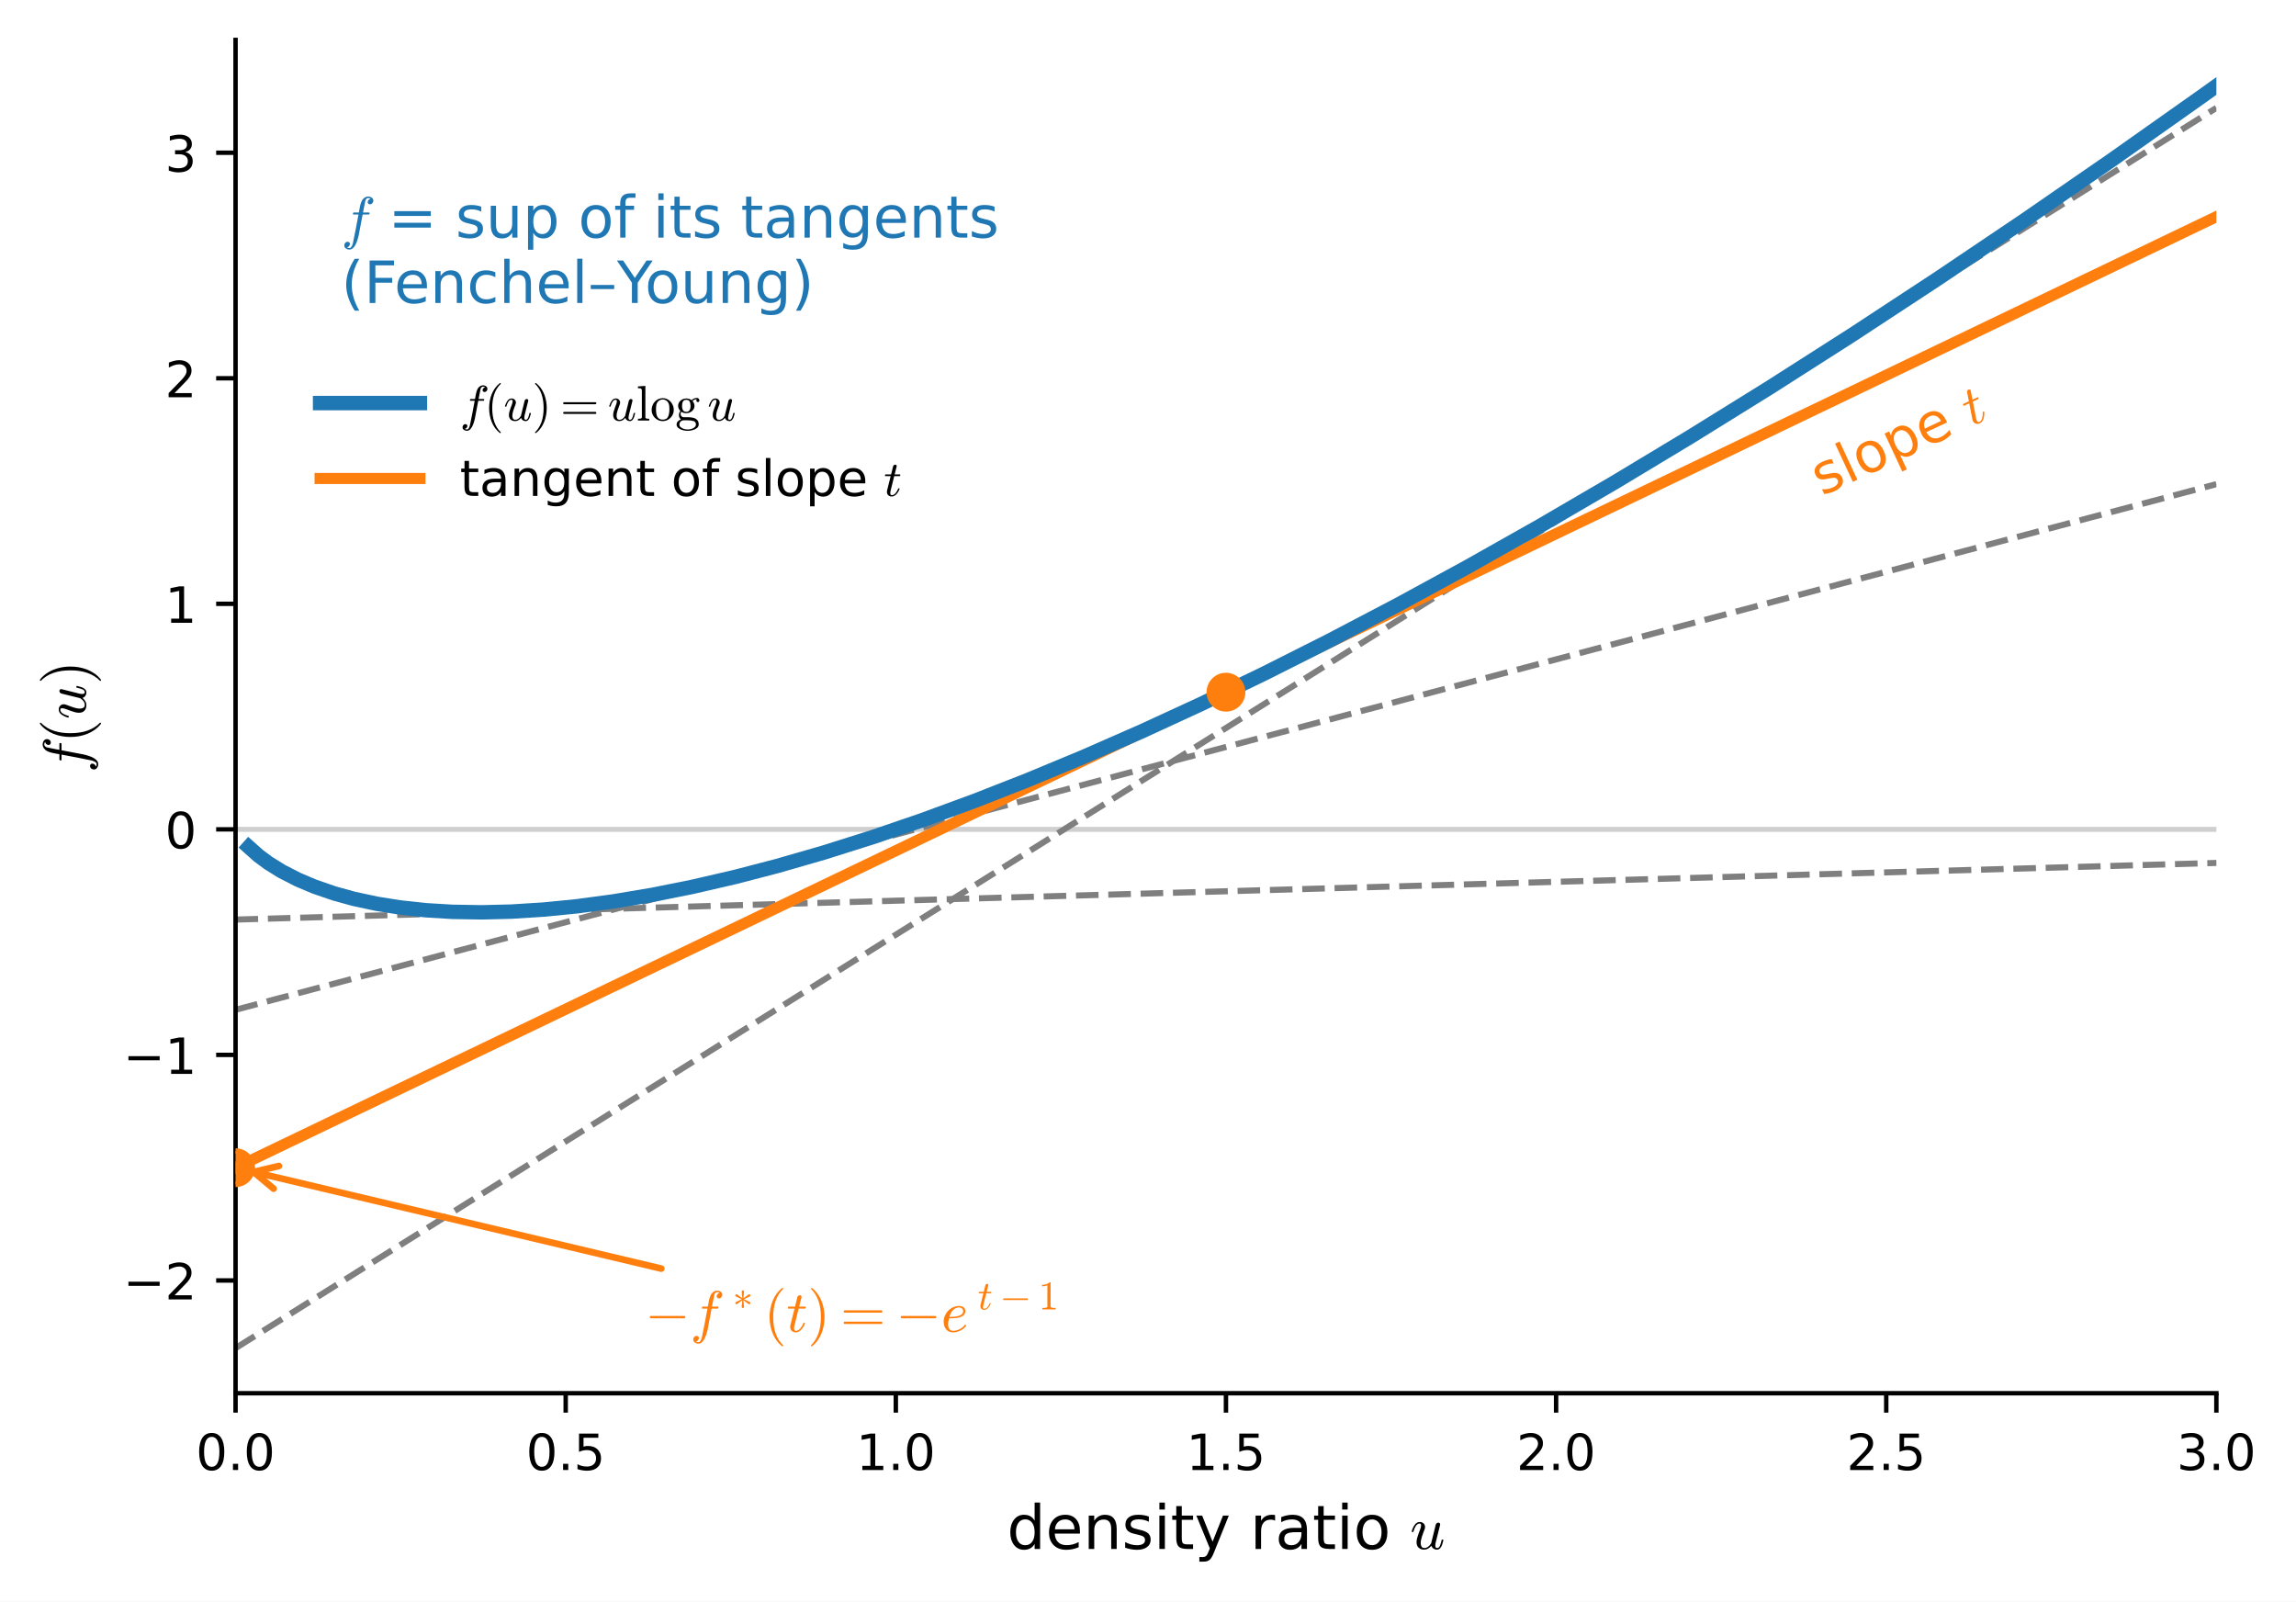
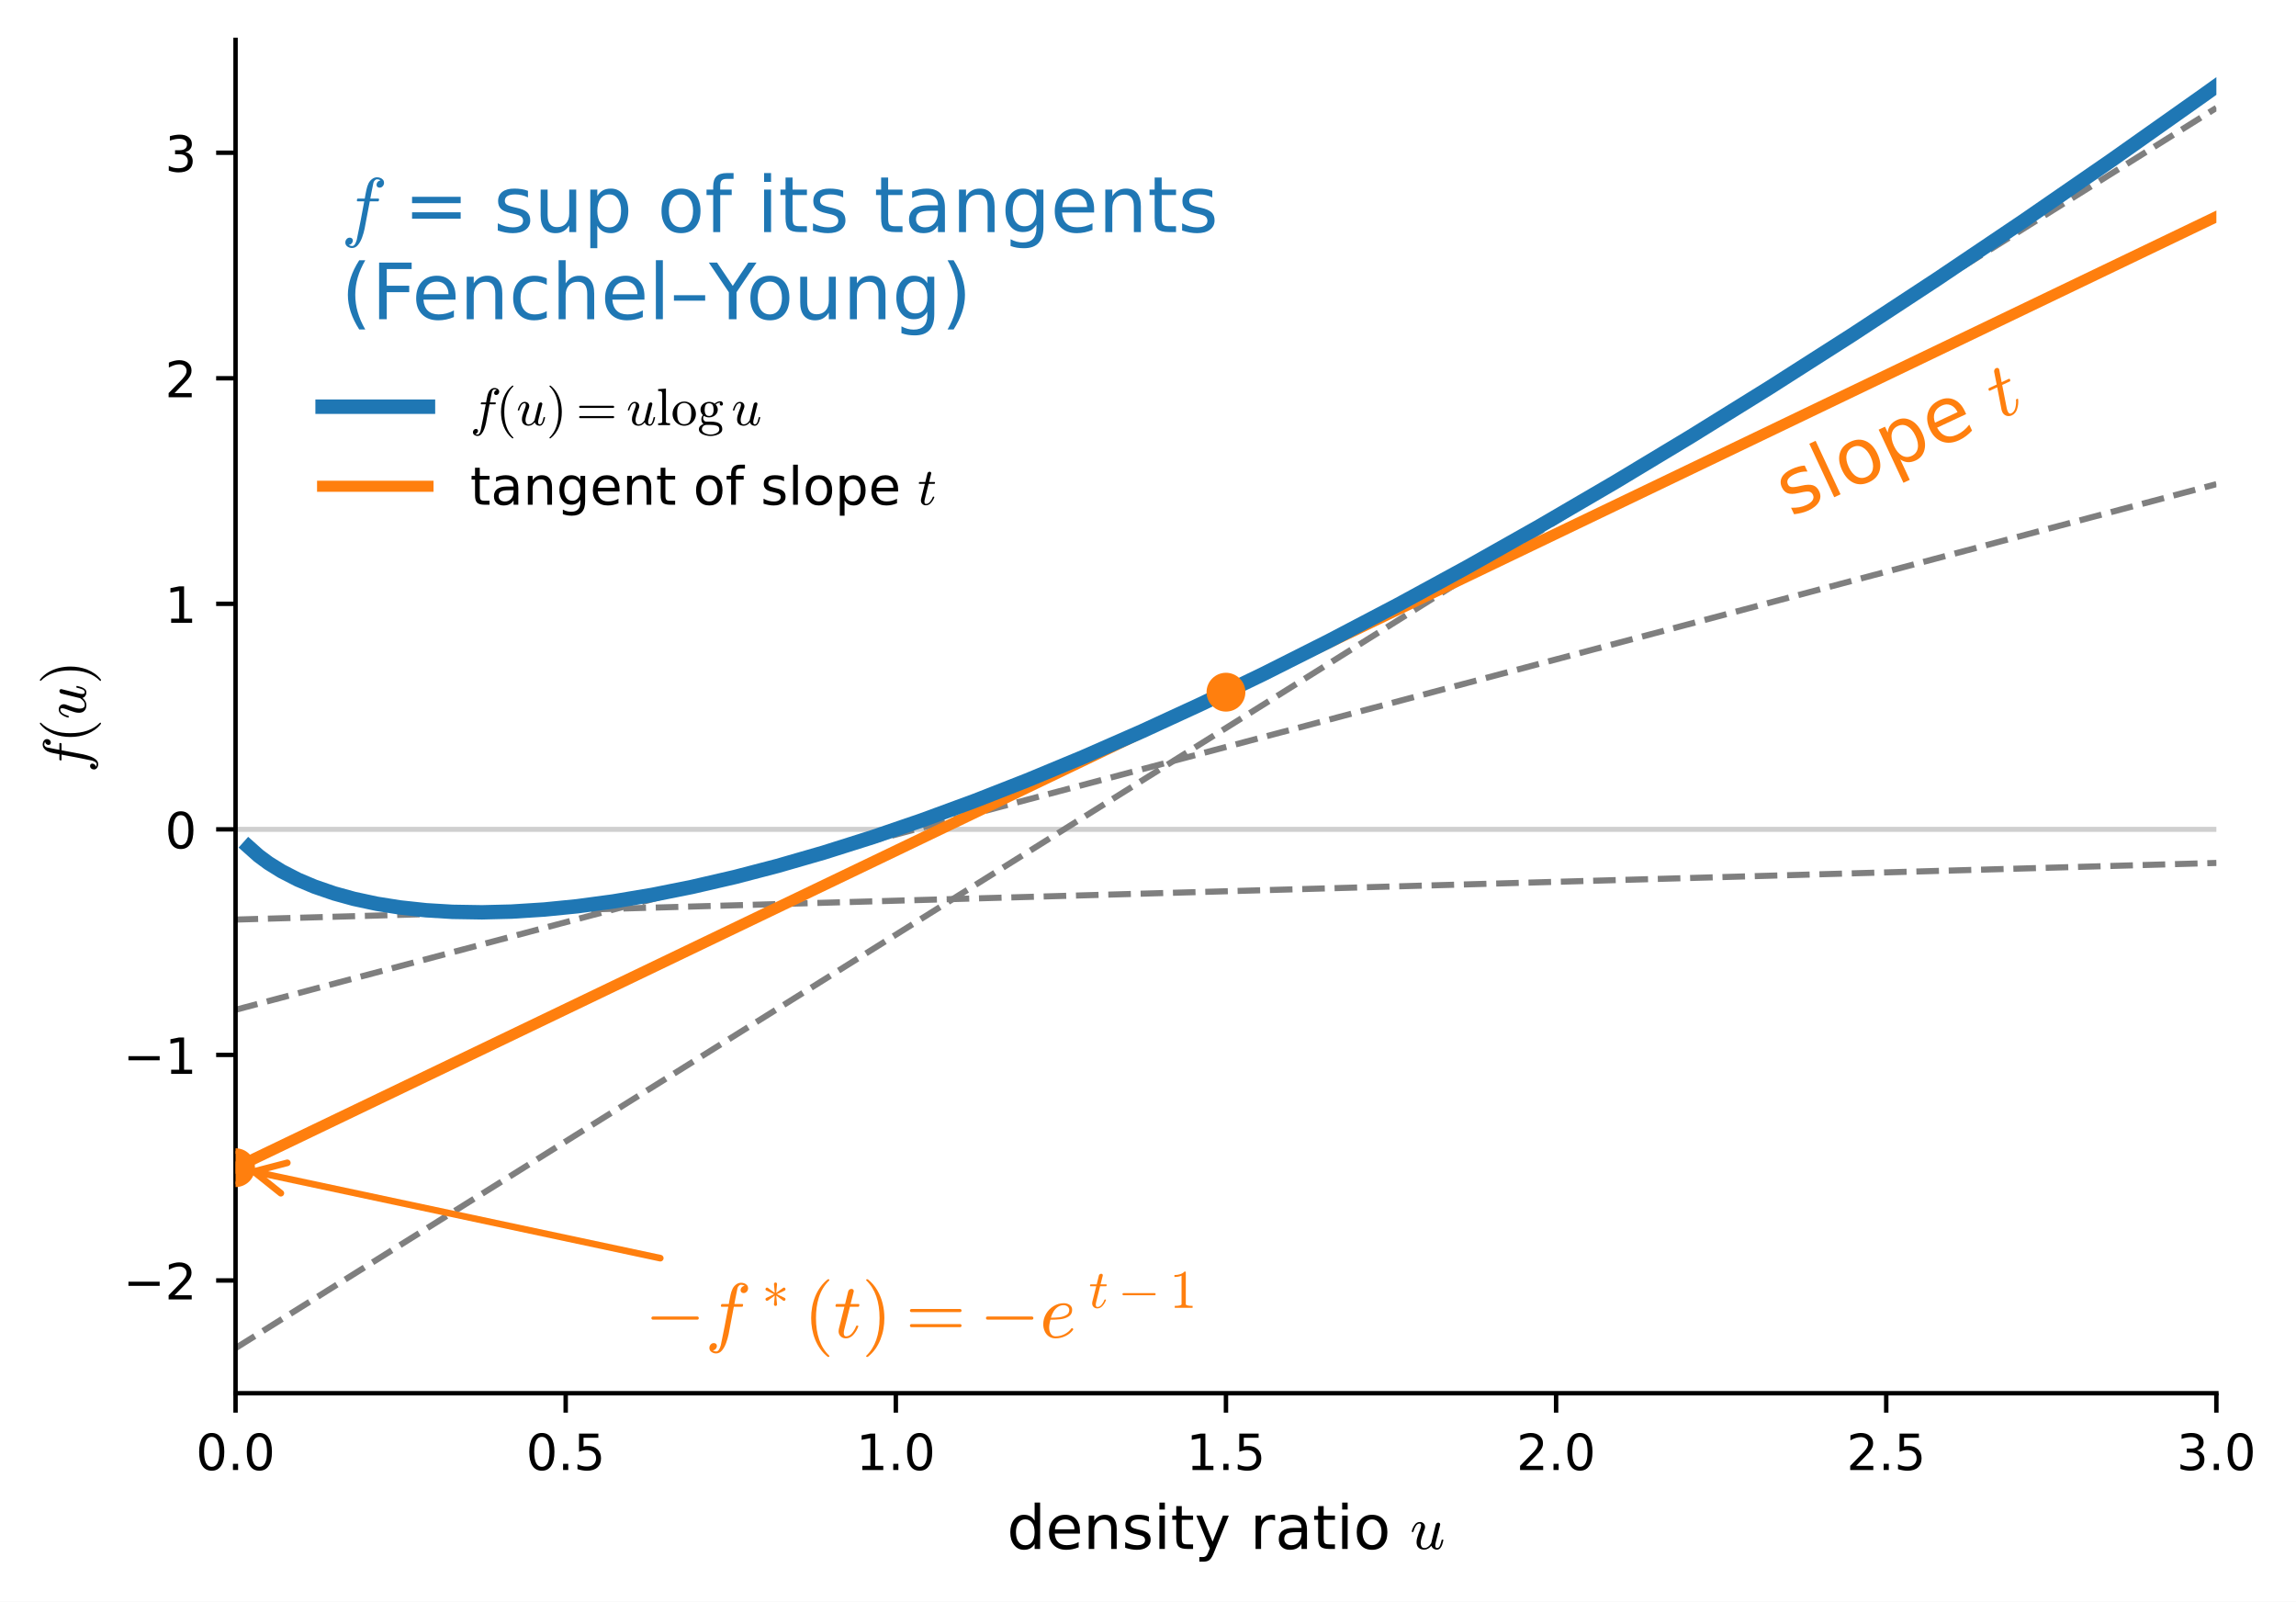
<svg xmlns="http://www.w3.org/2000/svg" xmlns:xlink="http://www.w3.org/1999/xlink" width="413.944pt" height="288.716pt" viewBox="0 0 413.944 288.716" version="1.1">
  <defs>
    <style type="text/css">*{stroke-linejoin: round; stroke-linecap: butt}</style>
  </defs>
  <g id="figure_1">
    <g id="patch_1">
      <path d="M 0 288.716  L 413.944 288.716  L 413.944 0  L 0 0  z " style="fill: #ffffff" />
    </g>
    <g id="axes_1">
      <g id="patch_2">
        <path d="M 42.468 251.136  L 399.588 251.136  L 399.588 7.2  L 42.468 7.2  z " style="fill: #ffffff" />
      </g>
      <g id="line2d_1">
        <path d="M 42.468 149.496  L 399.588 149.496  " clip-path="url(#p117ce0d669)" style="fill: none; stroke: #cfcfcf; stroke-width: 0.9; stroke-linecap: square" />
      </g>
      <g id="matplotlib.axis_1">
        <g id="xtick_1">
          <g id="line2d_2">
            <defs>
              <path id="m0e0d04b24a" d="M 0 0  L 0 3.5  " style="stroke: #000000; stroke-width: 0.8" />
            </defs>
            <g>
              <use xlink:href="#m0e0d04b24a" x="42.468" y="251.136" style="stroke: #000000; stroke-width: 0.8" />
            </g>
          </g>
          <g id="text_1">
            <g transform="translate(35.31156 264.9746) scale(0.09 -0.09)">
              <defs>
                <path id="DejaVuSans-30" d="M 2034 4250  Q 1547 4250 1301 3770  Q 1056 3291 1056 2328  Q 1056 1369 1301 889  Q 1547 409 2034 409  Q 2525 409 2770 889  Q 3016 1369 3016 2328  Q 3016 3291 2770 3770  Q 2525 4250 2034 4250  z M 2034 4750  Q 2819 4750 3233 4129  Q 3647 3509 3647 2328  Q 3647 1150 3233 529  Q 2819 -91 2034 -91  Q 1250 -91 836 529  Q 422 1150 422 2328  Q 422 3509 836 4129  Q 1250 4750 2034 4750  z " transform="scale(0.015625)" />
                <path id="DejaVuSans-2e" d="M 684 794  L 1344 794  L 1344 0  L 684 0  L 684 794  z " transform="scale(0.015625)" />
              </defs>
              <use xlink:href="#DejaVuSans-30" />
              <use xlink:href="#DejaVuSans-2e" transform="translate(63.62305 0)" />
              <use xlink:href="#DejaVuSans-30" transform="translate(95.41016 0)" />
            </g>
          </g>
        </g>
        <g id="xtick_2">
          <g id="line2d_3">
            <g>
              <use xlink:href="#m0e0d04b24a" x="101.988" y="251.136" style="stroke: #000000; stroke-width: 0.8" />
            </g>
          </g>
          <g id="text_2">
            <g transform="translate(94.83156 264.9746) scale(0.09 -0.09)">
              <defs>
                <path id="DejaVuSans-35" d="M 691 4666  L 3169 4666  L 3169 4134  L 1269 4134  L 1269 2991  Q 1406 3038 1543 3061  Q 1681 3084 1819 3084  Q 2600 3084 3056 2656  Q 3513 2228 3513 1497  Q 3513 744 3044 326  Q 2575 -91 1722 -91  Q 1428 -91 1123 -41  Q 819 9 494 109  L 494 744  Q 775 591 1075 516  Q 1375 441 1709 441  Q 2250 441 2565 725  Q 2881 1009 2881 1497  Q 2881 1984 2565 2268  Q 2250 2553 1709 2553  Q 1456 2553 1204 2497  Q 953 2441 691 2322  L 691 4666  z " transform="scale(0.015625)" />
              </defs>
              <use xlink:href="#DejaVuSans-30" />
              <use xlink:href="#DejaVuSans-2e" transform="translate(63.62305 0)" />
              <use xlink:href="#DejaVuSans-35" transform="translate(95.41016 0)" />
            </g>
          </g>
        </g>
        <g id="xtick_3">
          <g id="line2d_4">
            <g>
              <use xlink:href="#m0e0d04b24a" x="161.508" y="251.136" style="stroke: #000000; stroke-width: 0.8" />
            </g>
          </g>
          <g id="text_3">
            <g transform="translate(154.3516 264.9746) scale(0.09 -0.09)">
              <defs>
                <path id="DejaVuSans-31" d="M 794 531  L 1825 531  L 1825 4091  L 703 3866  L 703 4441  L 1819 4666  L 2450 4666  L 2450 531  L 3481 531  L 3481 0  L 794 0  L 794 531  z " transform="scale(0.015625)" />
              </defs>
              <use xlink:href="#DejaVuSans-31" />
              <use xlink:href="#DejaVuSans-2e" transform="translate(63.62305 0)" />
              <use xlink:href="#DejaVuSans-30" transform="translate(95.41016 0)" />
            </g>
          </g>
        </g>
        <g id="xtick_4">
          <g id="line2d_5">
            <g>
              <use xlink:href="#m0e0d04b24a" x="221.028" y="251.136" style="stroke: #000000; stroke-width: 0.8" />
            </g>
          </g>
          <g id="text_4">
            <g transform="translate(213.8716 264.9746) scale(0.09 -0.09)">
              <use xlink:href="#DejaVuSans-31" />
              <use xlink:href="#DejaVuSans-2e" transform="translate(63.62305 0)" />
              <use xlink:href="#DejaVuSans-35" transform="translate(95.41016 0)" />
            </g>
          </g>
        </g>
        <g id="xtick_5">
          <g id="line2d_6">
            <g>
              <use xlink:href="#m0e0d04b24a" x="280.548" y="251.136" style="stroke: #000000; stroke-width: 0.8" />
            </g>
          </g>
          <g id="text_5">
            <g transform="translate(273.3916 264.9746) scale(0.09 -0.09)">
              <defs>
                <path id="DejaVuSans-32" d="M 1228 531  L 3431 531  L 3431 0  L 469 0  L 469 531  Q 828 903 1448 1529  Q 2069 2156 2228 2338  Q 2531 2678 2651 2914  Q 2772 3150 2772 3378  Q 2772 3750 2511 3984  Q 2250 4219 1831 4219  Q 1534 4219 1204 4116  Q 875 4013 500 3803  L 500 4441  Q 881 4594 1212 4672  Q 1544 4750 1819 4750  Q 2544 4750 2975 4387  Q 3406 4025 3406 3419  Q 3406 3131 3298 2873  Q 3191 2616 2906 2266  Q 2828 2175 2409 1742  Q 1991 1309 1228 531  z " transform="scale(0.015625)" />
              </defs>
              <use xlink:href="#DejaVuSans-32" />
              <use xlink:href="#DejaVuSans-2e" transform="translate(63.62305 0)" />
              <use xlink:href="#DejaVuSans-30" transform="translate(95.41016 0)" />
            </g>
          </g>
        </g>
        <g id="xtick_6">
          <g id="line2d_7">
            <g>
              <use xlink:href="#m0e0d04b24a" x="340.068" y="251.136" style="stroke: #000000; stroke-width: 0.8" />
            </g>
          </g>
          <g id="text_6">
            <g transform="translate(332.9116 264.9746) scale(0.09 -0.09)">
              <use xlink:href="#DejaVuSans-32" />
              <use xlink:href="#DejaVuSans-2e" transform="translate(63.62305 0)" />
              <use xlink:href="#DejaVuSans-35" transform="translate(95.41016 0)" />
            </g>
          </g>
        </g>
        <g id="xtick_7">
          <g id="line2d_8">
            <g>
              <use xlink:href="#m0e0d04b24a" x="399.588" y="251.136" style="stroke: #000000; stroke-width: 0.8" />
            </g>
          </g>
          <g id="text_7">
            <g transform="translate(392.4316 264.9746) scale(0.09 -0.09)">
              <defs>
                <path id="DejaVuSans-33" d="M 2597 2516  Q 3050 2419 3304 2112  Q 3559 1806 3559 1356  Q 3559 666 3084 287  Q 2609 -91 1734 -91  Q 1441 -91 1130 -33  Q 819 25 488 141  L 488 750  Q 750 597 1062 519  Q 1375 441 1716 441  Q 2309 441 2620 675  Q 2931 909 2931 1356  Q 2931 1769 2642 2001  Q 2353 2234 1838 2234  L 1294 2234  L 1294 2753  L 1863 2753  Q 2328 2753 2575 2939  Q 2822 3125 2822 3475  Q 2822 3834 2567 4026  Q 2313 4219 1838 4219  Q 1578 4219 1281 4162  Q 984 4106 628 3988  L 628 4550  Q 988 4650 1302 4700  Q 1616 4750 1894 4750  Q 2613 4750 3031 4423  Q 3450 4097 3450 3541  Q 3450 3153 3228 2886  Q 3006 2619 2597 2516  z " transform="scale(0.015625)" />
              </defs>
              <use xlink:href="#DejaVuSans-33" />
              <use xlink:href="#DejaVuSans-2e" transform="translate(63.62305 0)" />
              <use xlink:href="#DejaVuSans-30" transform="translate(95.41016 0)" />
            </g>
          </g>
        </g>
        <g id="text_8">
          <g transform="translate(181.538 279.2063) scale(0.11 -0.11)">
            <defs>
              <path id="DejaVuSans-64" d="M 2906 2969  L 2906 4863  L 3481 4863  L 3481 0  L 2906 0  L 2906 525  Q 2725 213 2448 61  Q 2172 -91 1784 -91  Q 1150 -91 751 415  Q 353 922 353 1747  Q 353 2572 751 3078  Q 1150 3584 1784 3584  Q 2172 3584 2448 3432  Q 2725 3281 2906 2969  z M 947 1747  Q 947 1113 1208 752  Q 1469 391 1925 391  Q 2381 391 2643 752  Q 2906 1113 2906 1747  Q 2906 2381 2643 2742  Q 2381 3103 1925 3103  Q 1469 3103 1208 2742  Q 947 2381 947 1747  z " transform="scale(0.015625)" />
              <path id="DejaVuSans-65" d="M 3597 1894  L 3597 1613  L 953 1613  Q 991 1019 1311 708  Q 1631 397 2203 397  Q 2534 397 2845 478  Q 3156 559 3463 722  L 3463 178  Q 3153 47 2828 -22  Q 2503 -91 2169 -91  Q 1331 -91 842 396  Q 353 884 353 1716  Q 353 2575 817 3079  Q 1281 3584 2069 3584  Q 2775 3584 3186 3129  Q 3597 2675 3597 1894  z M 3022 2063  Q 3016 2534 2758 2815  Q 2500 3097 2075 3097  Q 1594 3097 1305 2825  Q 1016 2553 972 2059  L 3022 2063  z " transform="scale(0.015625)" />
              <path id="DejaVuSans-6e" d="M 3513 2113  L 3513 0  L 2938 0  L 2938 2094  Q 2938 2591 2744 2837  Q 2550 3084 2163 3084  Q 1697 3084 1428 2787  Q 1159 2491 1159 1978  L 1159 0  L 581 0  L 581 3500  L 1159 3500  L 1159 2956  Q 1366 3272 1645 3428  Q 1925 3584 2291 3584  Q 2894 3584 3203 3211  Q 3513 2838 3513 2113  z " transform="scale(0.015625)" />
              <path id="DejaVuSans-73" d="M 2834 3397  L 2834 2853  Q 2591 2978 2328 3040  Q 2066 3103 1784 3103  Q 1356 3103 1142 2972  Q 928 2841 928 2578  Q 928 2378 1081 2264  Q 1234 2150 1697 2047  L 1894 2003  Q 2506 1872 2764 1633  Q 3022 1394 3022 966  Q 3022 478 2636 193  Q 2250 -91 1575 -91  Q 1294 -91 989 -36  Q 684 19 347 128  L 347 722  Q 666 556 975 473  Q 1284 391 1588 391  Q 1994 391 2212 530  Q 2431 669 2431 922  Q 2431 1156 2273 1281  Q 2116 1406 1581 1522  L 1381 1569  Q 847 1681 609 1914  Q 372 2147 372 2553  Q 372 3047 722 3315  Q 1072 3584 1716 3584  Q 2034 3584 2315 3537  Q 2597 3491 2834 3397  z " transform="scale(0.015625)" />
              <path id="DejaVuSans-69" d="M 603 3500  L 1178 3500  L 1178 0  L 603 0  L 603 3500  z M 603 4863  L 1178 4863  L 1178 4134  L 603 4134  L 603 4863  z " transform="scale(0.015625)" />
              <path id="DejaVuSans-74" d="M 1172 4494  L 1172 3500  L 2356 3500  L 2356 3053  L 1172 3053  L 1172 1153  Q 1172 725 1289 603  Q 1406 481 1766 481  L 2356 481  L 2356 0  L 1766 0  Q 1100 0 847 248  Q 594 497 594 1153  L 594 3053  L 172 3053  L 172 3500  L 594 3500  L 594 4494  L 1172 4494  z " transform="scale(0.015625)" />
              <path id="DejaVuSans-79" d="M 2059 -325  Q 1816 -950 1584 -1140  Q 1353 -1331 966 -1331  L 506 -1331  L 506 -850  L 844 -850  Q 1081 -850 1212 -737  Q 1344 -625 1503 -206  L 1606 56  L 191 3500  L 800 3500  L 1894 763  L 2988 3500  L 3597 3500  L 2059 -325  z " transform="scale(0.015625)" />
              <path id="DejaVuSans-20" transform="scale(0.015625)" />
              <path id="DejaVuSans-72" d="M 2631 2963  Q 2534 3019 2420 3045  Q 2306 3072 2169 3072  Q 1681 3072 1420 2755  Q 1159 2438 1159 1844  L 1159 0  L 581 0  L 581 3500  L 1159 3500  L 1159 2956  Q 1341 3275 1631 3429  Q 1922 3584 2338 3584  Q 2397 3584 2469 3576  Q 2541 3569 2628 3553  L 2631 2963  z " transform="scale(0.015625)" />
              <path id="DejaVuSans-61" d="M 2194 1759  Q 1497 1759 1228 1600  Q 959 1441 959 1056  Q 959 750 1161 570  Q 1363 391 1709 391  Q 2188 391 2477 730  Q 2766 1069 2766 1631  L 2766 1759  L 2194 1759  z M 3341 1997  L 3341 0  L 2766 0  L 2766 531  Q 2569 213 2275 61  Q 1981 -91 1556 -91  Q 1019 -91 701 211  Q 384 513 384 1019  Q 384 1609 779 1909  Q 1175 2209 1959 2209  L 2766 2209  L 2766 2266  Q 2766 2663 2505 2880  Q 2244 3097 1772 3097  Q 1472 3097 1187 3025  Q 903 2953 641 2809  L 641 3341  Q 956 3463 1253 3523  Q 1550 3584 1831 3584  Q 2591 3584 2966 3190  Q 3341 2797 3341 1997  z " transform="scale(0.015625)" />
              <path id="DejaVuSans-6f" d="M 1959 3097  Q 1497 3097 1228 2736  Q 959 2375 959 1747  Q 959 1119 1226 758  Q 1494 397 1959 397  Q 2419 397 2687 759  Q 2956 1122 2956 1747  Q 2956 2369 2687 2733  Q 2419 3097 1959 3097  z M 1959 3584  Q 2709 3584 3137 3096  Q 3566 2609 3566 1747  Q 3566 888 3137 398  Q 2709 -91 1959 -91  Q 1206 -91 779 398  Q 353 888 353 1747  Q 353 2609 779 3096  Q 1206 3584 1959 3584  z " transform="scale(0.015625)" />
              <path id="Cmmi10-75" d="M 678 697  Q 678 906 734 1126  Q 791 1347 892 1617  Q 994 1888 1069 2088  Q 1153 2322 1153 2472  Q 1153 2663 1013 2663  Q 759 2663 595 2402  Q 431 2141 353 1819  Q 341 1778 300 1778  L 225 1778  Q 172 1778 172 1838  L 172 1856  Q 275 2238 487 2533  Q 700 2828 1025 2828  Q 1253 2828 1411 2678  Q 1569 2528 1569 2297  Q 1569 2178 1516 2047  Q 1488 1969 1388 1706  Q 1288 1444 1234 1272  Q 1181 1100 1147 934  Q 1113 769 1113 603  Q 1113 391 1203 244  Q 1294 97 1497 97  Q 1906 97 2216 603  Q 2222 628 2226 651  Q 2231 675 2234 697  L 2694 2553  Q 2716 2638 2794 2698  Q 2872 2759 2963 2759  Q 3041 2759 3098 2709  Q 3156 2659 3156 2578  Q 3156 2541 3150 2528  L 2688 684  Q 2644 494 2644 372  Q 2644 97 2828 97  Q 3034 97 3136 351  Q 3238 606 3309 941  Q 3322 978 3359 978  L 3438 978  Q 3463 978 3478 956  Q 3494 934 3494 916  Q 3425 641 3361 444  Q 3297 247 3159 87  Q 3022 -72 2816 -72  Q 2613 -72 2452 39  Q 2291 150 2234 341  Q 2088 153 1894 40  Q 1700 -72 1484 -72  Q 1116 -72 897 129  Q 678 331 678 697  z " transform="scale(0.015625)" />
            </defs>
            <use xlink:href="#DejaVuSans-64" transform="translate(0 0.015625)" />
            <use xlink:href="#DejaVuSans-65" transform="translate(63.47656 0.015625)" />
            <use xlink:href="#DejaVuSans-6e" transform="translate(125 0.015625)" />
            <use xlink:href="#DejaVuSans-73" transform="translate(188.3789 0.015625)" />
            <use xlink:href="#DejaVuSans-69" transform="translate(240.4785 0.015625)" />
            <use xlink:href="#DejaVuSans-74" transform="translate(268.2617 0.015625)" />
            <use xlink:href="#DejaVuSans-79" transform="translate(307.4707 0.015625)" />
            <use xlink:href="#DejaVuSans-20" transform="translate(366.6504 0.015625)" />
            <use xlink:href="#DejaVuSans-72" transform="translate(398.4375 0.015625)" />
            <use xlink:href="#DejaVuSans-61" transform="translate(439.5508 0.015625)" />
            <use xlink:href="#DejaVuSans-74" transform="translate(500.8301 0.015625)" />
            <use xlink:href="#DejaVuSans-69" transform="translate(540.0391 0.015625)" />
            <use xlink:href="#DejaVuSans-6f" transform="translate(567.8223 0.015625)" />
            <use xlink:href="#DejaVuSans-20" transform="translate(629.0039 0.015625)" />
            <use xlink:href="#Cmmi10-75" transform="translate(660.791 0.015625)" />
          </g>
        </g>
      </g>
      <g id="matplotlib.axis_2">
        <g id="ytick_1">
          <g id="line2d_9">
            <defs>
              <path id="m5d09d475d1" d="M 0 0  L -3.5 0  " style="stroke: #000000; stroke-width: 0.8" />
            </defs>
            <g>
              <use xlink:href="#m5d09d475d1" x="42.468" y="230.808" style="stroke: #000000; stroke-width: 0.8" />
            </g>
          </g>
          <g id="text_9">
            <g transform="translate(22.2 234.2273) scale(0.09 -0.09)">
              <defs>
                <path id="DejaVuSans-2212" d="M 678 2272  L 4684 2272  L 4684 1741  L 678 1741  L 678 2272  z " transform="scale(0.015625)" />
              </defs>
              <use xlink:href="#DejaVuSans-2212" />
              <use xlink:href="#DejaVuSans-32" transform="translate(83.78906 0)" />
            </g>
          </g>
        </g>
        <g id="ytick_2">
          <g id="line2d_10">
            <g>
              <use xlink:href="#m5d09d475d1" x="42.468" y="190.152" style="stroke: #000000; stroke-width: 0.8" />
            </g>
          </g>
          <g id="text_10">
            <g transform="translate(22.2 193.5713) scale(0.09 -0.09)">
              <use xlink:href="#DejaVuSans-2212" />
              <use xlink:href="#DejaVuSans-31" transform="translate(83.78906 0)" />
            </g>
          </g>
        </g>
        <g id="ytick_3">
          <g id="line2d_11">
            <g>
              <use xlink:href="#m5d09d475d1" x="42.468" y="149.496" style="stroke: #000000; stroke-width: 0.8" />
            </g>
          </g>
          <g id="text_11">
            <g transform="translate(29.74172 152.9153) scale(0.09 -0.09)">
              <use xlink:href="#DejaVuSans-30" />
            </g>
          </g>
        </g>
        <g id="ytick_4">
          <g id="line2d_12">
            <g>
              <use xlink:href="#m5d09d475d1" x="42.468" y="108.84" style="stroke: #000000; stroke-width: 0.8" />
            </g>
          </g>
          <g id="text_12">
            <g transform="translate(29.74172 112.2593) scale(0.09 -0.09)">
              <use xlink:href="#DejaVuSans-31" />
            </g>
          </g>
        </g>
        <g id="ytick_5">
          <g id="line2d_13">
            <g>
              <use xlink:href="#m5d09d475d1" x="42.468" y="68.184" style="stroke: #000000; stroke-width: 0.8" />
            </g>
          </g>
          <g id="text_13">
            <g transform="translate(29.74172 71.6033) scale(0.09 -0.09)">
              <use xlink:href="#DejaVuSans-32" />
            </g>
          </g>
        </g>
        <g id="ytick_6">
          <g id="line2d_14">
            <g>
              <use xlink:href="#m5d09d475d1" x="42.468" y="27.528" style="stroke: #000000; stroke-width: 0.8" />
            </g>
          </g>
          <g id="text_14">
            <g transform="translate(29.74172 30.9473) scale(0.09 -0.09)">
              <use xlink:href="#DejaVuSans-33" />
            </g>
          </g>
        </g>
        <g id="text_15">
          <g transform="translate(15.45 139.288) rotate(-90) scale(0.11 -0.11)">
            <defs>
              <path id="Cmmi10-66" d="M 622 -1056  Q 741 -1147 909 -1147  Q 1138 -1147 1281 -641  Q 1341 -397 1606 966  L 1900 2534  L 1350 2534  Q 1288 2534 1288 2619  Q 1313 2759 1369 2759  L 1941 2759  L 2016 3175  Q 2053 3369 2084 3508  Q 2116 3647 2152 3765  Q 2188 3884 2259 4031  Q 2369 4241 2555 4377  Q 2741 4513 2956 4513  Q 3097 4513 3230 4461  Q 3363 4409 3447 4306  Q 3531 4203 3531 4063  Q 3531 3900 3423 3779  Q 3316 3659 3163 3659  Q 3059 3659 2986 3723  Q 2913 3788 2913 3891  Q 2913 4031 3008 4136  Q 3103 4241 3244 4256  Q 3125 4347 2950 4347  Q 2853 4347 2767 4256  Q 2681 4166 2656 4063  Q 2616 3900 2478 3181  L 2400 2759  L 3059 2759  Q 3122 2759 3122 2675  Q 3119 2659 3109 2620  Q 3100 2581 3083 2557  Q 3066 2534 3041 2534  L 2356 2534  L 2059 972  Q 2003 631 1929 279  Q 1856 -72 1723 -442  Q 1591 -813 1384 -1063  Q 1178 -1313 897 -1313  Q 681 -1313 511 -1189  Q 341 -1066 341 -863  Q 341 -700 445 -579  Q 550 -459 709 -459  Q 816 -459 887 -523  Q 959 -588 959 -691  Q 959 -828 857 -942  Q 756 -1056 622 -1056  z " transform="scale(0.015625)" />
              <path id="Cmr10-28" d="M 1984 -1588  Q 1628 -1306 1370 -942  Q 1113 -578 948 -165  Q 784 247 703 697  Q 622 1147 622 1600  Q 622 2059 703 2509  Q 784 2959 951 3375  Q 1119 3791 1378 4153  Q 1638 4516 1984 4788  Q 1984 4800 2016 4800  L 2075 4800  Q 2094 4800 2109 4783  Q 2125 4766 2125 4744  Q 2125 4716 2113 4703  Q 1800 4397 1592 4047  Q 1384 3697 1257 3301  Q 1131 2906 1075 2482  Q 1019 2059 1019 1600  Q 1019 -434 2106 -1491  Q 2125 -1509 2125 -1544  Q 2125 -1559 2108 -1579  Q 2091 -1600 2075 -1600  L 2016 -1600  Q 1984 -1600 1984 -1588  z " transform="scale(0.015625)" />
              <path id="Cmr10-29" d="M 416 -1600  Q 359 -1600 359 -1544  Q 359 -1516 372 -1503  Q 1466 -434 1466 1600  Q 1466 3634 384 4691  Q 359 4706 359 4744  Q 359 4766 376 4783  Q 394 4800 416 4800  L 475 4800  Q 494 4800 506 4788  Q 966 4425 1272 3906  Q 1578 3388 1720 2800  Q 1863 2213 1863 1600  Q 1863 1147 1786 708  Q 1709 269 1542 -157  Q 1375 -584 1119 -945  Q 863 -1306 506 -1588  Q 494 -1600 475 -1600  L 416 -1600  z " transform="scale(0.015625)" />
            </defs>
            <use xlink:href="#Cmmi10-66" />
            <use xlink:href="#Cmr10-28" transform="translate(48.87695 0)" />
            <use xlink:href="#Cmmi10-75" transform="translate(87.69531 0)" />
            <use xlink:href="#Cmr10-29" transform="translate(144.873 0)" />
          </g>
        </g>
      </g>
      <g id="line2d_15">
        <path d="M 42.468 165.758  L 399.588 155.549  " clip-path="url(#p117ce0d669)" style="fill: none; stroke-dasharray: 4.07,1.76; stroke-dashoffset: 0; stroke: #7f7f7f; stroke-width: 1.1" />
      </g>
      <g id="line2d_16">
        <path d="M 42.468 182.021  L 399.588 87.269  " clip-path="url(#p117ce0d669)" style="fill: none; stroke-dasharray: 4.07,1.76; stroke-dashoffset: 0; stroke: #7f7f7f; stroke-width: 1.1" />
      </g>
      <g id="line2d_17">
        <path d="M 42.468 243.005  L 399.588 19.449  " clip-path="url(#p117ce0d669)" style="fill: none; stroke-dasharray: 4.07,1.76; stroke-dashoffset: 0; stroke: #7f7f7f; stroke-width: 1.1" />
      </g>
      <g id="patch_3">
        <path d="M 42.468 251.136  L 42.468 7.2  " style="fill: none; stroke: #000000; stroke-width: 0.8; stroke-linejoin: miter; stroke-linecap: square" />
      </g>
      <g id="patch_4">
        <path d="M 42.468 251.136  L 399.588 251.136  " style="fill: none; stroke: #000000; stroke-width: 0.8; stroke-linejoin: miter; stroke-linecap: square" />
      </g>
      <g id="text_16">
-         <g style="fill: #ff7f0e" transform="translate(328.4756 89.45227) rotate(-25) scale(0.1 -0.1)">
+         <g style="fill: #ff7f0e" transform="translate(322.8864 93.27229) rotate(-25) scale(0.14 -0.14)">
          <defs>
            <path id="DejaVuSans-6c" d="M 603 4863  L 1178 4863  L 1178 0  L 603 0  L 603 4863  z " transform="scale(0.015625)" />
            <path id="DejaVuSans-70" d="M 1159 525  L 1159 -1331  L 581 -1331  L 581 3500  L 1159 3500  L 1159 2969  Q 1341 3281 1617 3432  Q 1894 3584 2278 3584  Q 2916 3584 3314 3078  Q 3713 2572 3713 1747  Q 3713 922 3314 415  Q 2916 -91 2278 -91  Q 1894 -91 1617 61  Q 1341 213 1159 525  z M 3116 1747  Q 3116 2381 2855 2742  Q 2594 3103 2138 3103  Q 1681 3103 1420 2742  Q 1159 2381 1159 1747  Q 1159 1113 1420 752  Q 1681 391 2138 391  Q 2594 391 2855 752  Q 3116 1113 3116 1747  z " transform="scale(0.015625)" />
            <path id="Cmmi10-74" d="M 397 519  Q 397 613 416 697  L 878 2534  L 206 2534  Q 141 2534 141 2619  Q 166 2759 225 2759  L 934 2759  L 1191 3803  Q 1216 3888 1291 3947  Q 1366 4006 1459 4006  Q 1541 4006 1595 3957  Q 1650 3909 1650 3828  Q 1650 3809 1648 3798  Q 1647 3788 1644 3775  L 1388 2759  L 2047 2759  Q 2113 2759 2113 2675  Q 2109 2659 2100 2621  Q 2091 2584 2075 2559  Q 2059 2534 2028 2534  L 1331 2534  L 872 684  Q 825 503 825 372  Q 825 97 1013 97  Q 1294 97 1511 361  Q 1728 625 1844 941  Q 1869 978 1894 978  L 1972 978  Q 1997 978 2012 961  Q 2028 944 2028 922  Q 2028 909 2022 903  Q 1881 516 1612 222  Q 1344 -72 997 -72  Q 744 -72 570 93  Q 397 259 397 519  z " transform="scale(0.015625)" />
          </defs>
          <use xlink:href="#DejaVuSans-73" transform="translate(0 0.015625)" />
          <use xlink:href="#DejaVuSans-6c" transform="translate(52.09961 0.015625)" />
          <use xlink:href="#DejaVuSans-6f" transform="translate(79.88281 0.015625)" />
          <use xlink:href="#DejaVuSans-70" transform="translate(141.0645 0.015625)" />
          <use xlink:href="#DejaVuSans-65" transform="translate(204.541 0.015625)" />
          <use xlink:href="#DejaVuSans-20" transform="translate(266.0645 0.015625)" />
          <use xlink:href="#Cmmi10-74" transform="translate(297.8516 0.015625)" />
        </g>
      </g>
      <g id="patch_5">
-         <path d="M 119.217 228.67  Q 81.815 219.805 45.717 211.25  " style="fill: none; stroke: #ff7f0e; stroke-width: 1.2; stroke-linecap: round" />
-         <path d="M 49.32 214.262  L 45.717 211.25  L 50.289 210.175  " style="fill: none; stroke: #ff7f0e; stroke-width: 1.2; stroke-linecap: round" />
+         <path d="M 119.036 226.789  Q 81.731 218.843 45.738 211.177  " style="fill: none; stroke: #ff7f0e; stroke-width: 1.2; stroke-linecap: round" />
+         <path d="M 50.632 215.082  L 45.738 211.177  L 51.799 209.605  " style="fill: none; stroke: #ff7f0e; stroke-width: 1.2; stroke-linecap: round" />
      </g>
      <g id="text_17">
-         <g style="fill: #ff7f0e" transform="translate(116.2728 240.0564) scale(0.105 -0.105)">
+         <g style="fill: #ff7f0e" transform="translate(116.2728 241.1064) scale(0.14 -0.14)">
          <defs>
            <path id="Cmsy10-a1" d="M 653 1472  Q 600 1472 565 1512  Q 531 1553 531 1600  Q 531 1647 565 1687  Q 600 1728 653 1728  L 4325 1728  Q 4375 1728 4408 1687  Q 4441 1647 4441 1600  Q 4441 1553 4408 1512  Q 4375 1472 4325 1472  L 653 1472  z " transform="scale(0.015625)" />
            <path id="Cmsy10-a4" d="M 603 813  Q 531 813 473 873  Q 416 934 416 1006  Q 416 1116 506 1159  L 1428 1600  L 506 2034  Q 416 2072 416 2188  Q 416 2259 473 2320  Q 531 2381 603 2381  Q 650 2381 691 2350  L 1509 1753  L 1416 2797  Q 1416 2875 1469 2925  Q 1522 2975 1600 2975  Q 1675 2975 1726 2928  Q 1778 2881 1778 2809  L 1778 2797  L 1684 1753  L 2503 2350  Q 2544 2381 2591 2381  Q 2669 2381 2723 2320  Q 2778 2259 2778 2188  Q 2778 2072 2688 2034  L 1766 1600  L 2688 1159  Q 2778 1116 2778 1006  Q 2778 934 2723 873  Q 2669 813 2591 813  Q 2544 813 2503 844  L 1684 1441  L 1778 403  L 1778 384  Q 1778 313 1723 266  Q 1669 219 1600 219  Q 1525 219 1470 270  Q 1416 322 1416 397  L 1509 1441  L 691 844  Q 650 813 603 813  z " transform="scale(0.015625)" />
            <path id="Cmr10-3d" d="M 481 850  Q 428 850 393 890  Q 359 931 359 978  Q 359 1031 393 1068  Q 428 1106 481 1106  L 4500 1106  Q 4547 1106 4581 1068  Q 4616 1031 4616 978  Q 4616 931 4581 890  Q 4547 850 4500 850  L 481 850  z M 481 2094  Q 428 2094 393 2131  Q 359 2169 359 2222  Q 359 2269 393 2309  Q 428 2350 481 2350  L 4500 2350  Q 4547 2350 4581 2309  Q 4616 2269 4616 2222  Q 4616 2169 4581 2131  Q 4547 2094 4500 2094  L 481 2094  z " transform="scale(0.015625)" />
            <path id="Cmmi10-65" d="M 1288 -72  Q 981 -72 751 87  Q 522 247 401 517  Q 281 788 281 1088  Q 281 1544 511 1945  Q 741 2347 1134 2587  Q 1528 2828 1978 2828  Q 2253 2828 2458 2686  Q 2663 2544 2663 2278  Q 2663 1909 2369 1729  Q 2075 1550 1706 1508  Q 1338 1466 891 1466  L 872 1466  Q 769 1084 769 813  Q 769 528 900 312  Q 1031 97 1300 97  Q 1681 97 2032 272  Q 2384 447 2606 756  Q 2625 775 2656 775  Q 2688 775 2720 739  Q 2753 703 2753 672  Q 2753 647 2741 634  Q 2506 306 2109 117  Q 1713 -72 1288 -72  z M 909 1631  Q 1281 1631 1597 1665  Q 1913 1700 2169 1839  Q 2425 1978 2425 2272  Q 2425 2391 2359 2480  Q 2294 2569 2189 2616  Q 2084 2663 1972 2663  Q 1700 2663 1483 2516  Q 1266 2369 1125 2133  Q 984 1897 909 1631  z " transform="scale(0.015625)" />
            <path id="Cmr10-31" d="M 594 0  L 594 225  Q 1394 225 1394 428  L 1394 3788  Q 1063 3628 556 3628  L 556 3853  Q 1341 3853 1741 4263  L 1831 4263  Q 1853 4263 1873 4245  Q 1894 4228 1894 4206  L 1894 428  Q 1894 225 2694 225  L 2694 0  L 594 0  z " transform="scale(0.015625)" />
          </defs>
          <use xlink:href="#Cmsy10-a1" transform="translate(0 0.109375)" />
          <use xlink:href="#Cmmi10-66" transform="translate(77.68555 0.109375)" />
          <use xlink:href="#Cmsy10-a4" transform="translate(150.6857 38.37344) scale(0.7)" />
          <use xlink:href="#Cmr10-28" transform="translate(204.3541 0.109375)" />
          <use xlink:href="#Cmmi10-74" transform="translate(243.1724 0.109375)" />
          <use xlink:href="#Cmr10-29" transform="translate(279.2564 0.109375)" />
          <use xlink:href="#Cmr10-3d" transform="translate(335.6334 0.109375)" />
          <use xlink:href="#Cmsy10-a1" transform="translate(430.8775 0.109375)" />
          <use xlink:href="#Cmmi10-65" transform="translate(508.563 0.109375)" />
          <use xlink:href="#Cmmi10-74" transform="translate(571.5934 38.37344) scale(0.7)" />
          <use xlink:href="#Cmsy10-a1" transform="translate(609.1432 38.37344) scale(0.7)" />
          <use xlink:href="#Cmr10-31" transform="translate(675.8141 38.37344) scale(0.7)" />
        </g>
      </g>
      <g id="text_18">
-         <g style="fill: #1f77b4" transform="translate(61.51437 42.83185) scale(0.105 -0.105)">
+         <g style="fill: #1f77b4" transform="translate(61.51437 41.83473) scale(0.14 -0.14)">
          <defs>
            <path id="DejaVuSans-3d" d="M 678 2906  L 4684 2906  L 4684 2381  L 678 2381  L 678 2906  z M 678 1631  L 4684 1631  L 4684 1100  L 678 1100  L 678 1631  z " transform="scale(0.015625)" />
            <path id="DejaVuSans-75" d="M 544 1381  L 544 3500  L 1119 3500  L 1119 1403  Q 1119 906 1312 657  Q 1506 409 1894 409  Q 2359 409 2629 706  Q 2900 1003 2900 1516  L 2900 3500  L 3475 3500  L 3475 0  L 2900 0  L 2900 538  Q 2691 219 2414 64  Q 2138 -91 1772 -91  Q 1169 -91 856 284  Q 544 659 544 1381  z M 1991 3584  L 1991 3584  z " transform="scale(0.015625)" />
            <path id="DejaVuSans-66" d="M 2375 4863  L 2375 4384  L 1825 4384  Q 1516 4384 1395 4259  Q 1275 4134 1275 3809  L 1275 3500  L 2222 3500  L 2222 3053  L 1275 3053  L 1275 0  L 697 0  L 697 3053  L 147 3053  L 147 3500  L 697 3500  L 697 3744  Q 697 4328 969 4595  Q 1241 4863 1831 4863  L 2375 4863  z " transform="scale(0.015625)" />
            <path id="DejaVuSans-67" d="M 2906 1791  Q 2906 2416 2648 2759  Q 2391 3103 1925 3103  Q 1463 3103 1205 2759  Q 947 2416 947 1791  Q 947 1169 1205 825  Q 1463 481 1925 481  Q 2391 481 2648 825  Q 2906 1169 2906 1791  z M 3481 434  Q 3481 -459 3084 -895  Q 2688 -1331 1869 -1331  Q 1566 -1331 1297 -1286  Q 1028 -1241 775 -1147  L 775 -588  Q 1028 -725 1275 -790  Q 1522 -856 1778 -856  Q 2344 -856 2625 -561  Q 2906 -266 2906 331  L 2906 616  Q 2728 306 2450 153  Q 2172 0 1784 0  Q 1141 0 747 490  Q 353 981 353 1791  Q 353 2603 747 3093  Q 1141 3584 1784 3584  Q 2172 3584 2450 3431  Q 2728 3278 2906 2969  L 2906 3500  L 3481 3500  L 3481 434  z " transform="scale(0.015625)" />
          </defs>
          <use xlink:href="#Cmmi10-66" transform="translate(0 0.015625)" />
          <use xlink:href="#DejaVuSans-20" transform="translate(48.87695 0.015625)" />
          <use xlink:href="#DejaVuSans-3d" transform="translate(80.66406 0.015625)" />
          <use xlink:href="#DejaVuSans-20" transform="translate(164.4531 0.015625)" />
          <use xlink:href="#DejaVuSans-73" transform="translate(196.2402 0.015625)" />
          <use xlink:href="#DejaVuSans-75" transform="translate(248.3398 0.015625)" />
          <use xlink:href="#DejaVuSans-70" transform="translate(311.7188 0.015625)" />
          <use xlink:href="#DejaVuSans-20" transform="translate(375.1953 0.015625)" />
          <use xlink:href="#DejaVuSans-6f" transform="translate(406.9824 0.015625)" />
          <use xlink:href="#DejaVuSans-66" transform="translate(468.1641 0.015625)" />
          <use xlink:href="#DejaVuSans-20" transform="translate(503.3691 0.015625)" />
          <use xlink:href="#DejaVuSans-69" transform="translate(535.1562 0.015625)" />
          <use xlink:href="#DejaVuSans-74" transform="translate(562.9395 0.015625)" />
          <use xlink:href="#DejaVuSans-73" transform="translate(602.1484 0.015625)" />
          <use xlink:href="#DejaVuSans-20" transform="translate(654.248 0.015625)" />
          <use xlink:href="#DejaVuSans-74" transform="translate(686.0352 0.015625)" />
          <use xlink:href="#DejaVuSans-61" transform="translate(725.2441 0.015625)" />
          <use xlink:href="#DejaVuSans-6e" transform="translate(786.5234 0.015625)" />
          <use xlink:href="#DejaVuSans-67" transform="translate(849.9023 0.015625)" />
          <use xlink:href="#DejaVuSans-65" transform="translate(913.3789 0.015625)" />
          <use xlink:href="#DejaVuSans-6e" transform="translate(974.9023 0.015625)" />
          <use xlink:href="#DejaVuSans-74" transform="translate(1038.281 0.015625)" />
          <use xlink:href="#DejaVuSans-73" transform="translate(1077.49 0.015625)" />
        </g>
-         <g style="fill: #1f77b4" transform="translate(61.51437 54.61088) scale(0.105 -0.105)">
+         <g style="fill: #1f77b4" transform="translate(61.51437 57.54011) scale(0.14 -0.14)">
          <defs>
            <path id="DejaVuSans-28" d="M 1984 4856  Q 1566 4138 1362 3434  Q 1159 2731 1159 2009  Q 1159 1288 1364 580  Q 1569 -128 1984 -844  L 1484 -844  Q 1016 -109 783 600  Q 550 1309 550 2009  Q 550 2706 781 3412  Q 1013 4119 1484 4856  L 1984 4856  z " transform="scale(0.015625)" />
            <path id="DejaVuSans-46" d="M 628 4666  L 3309 4666  L 3309 4134  L 1259 4134  L 1259 2759  L 3109 2759  L 3109 2228  L 1259 2228  L 1259 0  L 628 0  L 628 4666  z " transform="scale(0.015625)" />
            <path id="DejaVuSans-63" d="M 3122 3366  L 3122 2828  Q 2878 2963 2633 3030  Q 2388 3097 2138 3097  Q 1578 3097 1268 2742  Q 959 2388 959 1747  Q 959 1106 1268 751  Q 1578 397 2138 397  Q 2388 397 2633 464  Q 2878 531 3122 666  L 3122 134  Q 2881 22 2623 -34  Q 2366 -91 2075 -91  Q 1284 -91 818 406  Q 353 903 353 1747  Q 353 2603 823 3093  Q 1294 3584 2113 3584  Q 2378 3584 2631 3529  Q 2884 3475 3122 3366  z " transform="scale(0.015625)" />
            <path id="DejaVuSans-68" d="M 3513 2113  L 3513 0  L 2938 0  L 2938 2094  Q 2938 2591 2744 2837  Q 2550 3084 2163 3084  Q 1697 3084 1428 2787  Q 1159 2491 1159 1978  L 1159 0  L 581 0  L 581 4863  L 1159 4863  L 1159 2956  Q 1366 3272 1645 3428  Q 1925 3584 2291 3584  Q 2894 3584 3203 3211  Q 3513 2838 3513 2113  z " transform="scale(0.015625)" />
            <path id="DejaVuSans-2013" d="M 313 1978  L 2888 1978  L 2888 1528  L 313 1528  L 313 1978  z " transform="scale(0.015625)" />
            <path id="DejaVuSans-59" d="M -13 4666  L 666 4666  L 1959 2747  L 3244 4666  L 3922 4666  L 2272 2222  L 2272 0  L 1638 0  L 1638 2222  L -13 4666  z " transform="scale(0.015625)" />
            <path id="DejaVuSans-29" d="M 513 4856  L 1013 4856  Q 1481 4119 1714 3412  Q 1947 2706 1947 2009  Q 1947 1309 1714 600  Q 1481 -109 1013 -844  L 513 -844  Q 928 -128 1133 580  Q 1338 1288 1338 2009  Q 1338 2731 1133 3434  Q 928 4138 513 4856  z " transform="scale(0.015625)" />
          </defs>
          <use xlink:href="#DejaVuSans-28" />
          <use xlink:href="#DejaVuSans-46" transform="translate(39.01367 0)" />
          <use xlink:href="#DejaVuSans-65" transform="translate(91.0332 0)" />
          <use xlink:href="#DejaVuSans-6e" transform="translate(152.5566 0)" />
          <use xlink:href="#DejaVuSans-63" transform="translate(215.9355 0)" />
          <use xlink:href="#DejaVuSans-68" transform="translate(270.916 0)" />
          <use xlink:href="#DejaVuSans-65" transform="translate(334.2949 0)" />
          <use xlink:href="#DejaVuSans-6c" transform="translate(395.8184 0)" />
          <use xlink:href="#DejaVuSans-2013" transform="translate(423.6016 0)" />
          <use xlink:href="#DejaVuSans-59" transform="translate(473.6016 0)" />
          <use xlink:href="#DejaVuSans-6f" transform="translate(521.4355 0)" />
          <use xlink:href="#DejaVuSans-75" transform="translate(582.6172 0)" />
          <use xlink:href="#DejaVuSans-6e" transform="translate(645.9961 0)" />
          <use xlink:href="#DejaVuSans-67" transform="translate(709.375 0)" />
          <use xlink:href="#DejaVuSans-29" transform="translate(772.8516 0)" />
        </g>
      </g>
      <g id="line2d_18">
        <path d="M 42.468 210.48  L 399.588 39.058  " clip-path="url(#p117ce0d669)" style="fill: none; stroke: #ff7f0e; stroke-width: 2; stroke-linecap: square" />
      </g>
      <g id="line2d_19">
        <path d="M 44.849 152.677  L 46.625 154.259  L 48.402 155.574  L 50.771 157.047  L 53.732 158.567  L 56.693 159.817  L 60.246 161.042  L 63.8 162.022  L 67.945 162.911  L 72.091 163.568  L 76.829 164.078  L 81.566 164.363  L 86.896 164.451  L 92.226 164.32  L 98.148 163.945  L 104.071 163.356  L 110.585 162.483  L 117.692 161.288  L 124.798 159.864  L 132.497 158.085  L 140.196 156.08  L 148.487 153.69  L 157.37 150.884  L 166.254 147.843  L 175.729 144.36  L 185.205 140.646  L 195.272 136.465  L 205.932 131.791  L 216.592 126.879  L 227.844 121.453  L 239.689 115.49  L 252.125 108.967  L 264.562 102.191  L 277.591 94.839  L 291.212 86.888  L 304.833 78.682  L 319.046 69.863  L 333.852 60.41  L 349.249 50.307  L 364.647 39.94  L 380.637 28.909  L 397.219 17.196  L 399.588 15.5  L 399.588 15.5  " clip-path="url(#p117ce0d669)" style="fill: none; stroke: #1f77b4; stroke-width: 2.6; stroke-linecap: square" />
      </g>
      <g id="legend_1">
+         <g id="patch_6">
+           <path d="M 56.26 96.774  L 170.83 96.774  Q 172.73 96.774 172.73 94.874  L 172.73 67.516  Q 172.73 65.616 170.83 65.616  L 56.26 65.616  Q 54.36 65.616 54.36 67.516  L 54.36 94.874  Q 54.36 96.774 56.26 96.774  z " style="fill: #ffffff; opacity: 0.9" />
+         </g>
        <g id="line2d_20">
-           <path d="M 57.71 72.655  L 66.71 72.655  L 75.71 72.655  " style="fill: none; stroke: #1f77b4; stroke-width: 2.6; stroke-linecap: square" />
+           <path d="M 58.16 73.309  L 67.66 73.309  L 77.16 73.309  " style="fill: none; stroke: #1f77b4; stroke-width: 2.6; stroke-linecap: square" />
        </g>
        <g id="text_19">
-           <g transform="translate(82.91037 75.80451) scale(0.09 -0.09)">
+           <g transform="translate(84.76037 76.63444) scale(0.095 -0.095)">
            <defs>
              <path id="Cmr10-6c" d="M 197 0  L 197 225  Q 416 225 556 259  Q 697 294 697 428  L 697 3788  Q 697 3959 645 4036  Q 594 4113 497 4130  Q 400 4147 197 4147  L 197 4372  L 1147 4441  L 1147 428  Q 1147 294 1287 259  Q 1428 225 1644 225  L 1644 0  L 197 0  z " transform="scale(0.015625)" />
              <path id="Cmr10-6f" d="M 1600 -72  Q 1216 -72 887 123  Q 559 319 368 647  Q 178 975 178 1363  Q 178 1656 283 1928  Q 388 2200 583 2414  Q 778 2628 1037 2748  Q 1297 2869 1600 2869  Q 1994 2869 2317 2661  Q 2641 2453 2828 2104  Q 3016 1756 3016 1363  Q 3016 978 2825 648  Q 2634 319 2307 123  Q 1981 -72 1600 -72  z M 1600 116  Q 2113 116 2284 487  Q 2456 859 2456 1434  Q 2456 1756 2422 1967  Q 2388 2178 2272 2350  Q 2200 2456 2089 2536  Q 1978 2616 1854 2658  Q 1731 2700 1600 2700  Q 1400 2700 1220 2609  Q 1041 2519 922 2350  Q 803 2169 770 1951  Q 738 1734 738 1434  Q 738 1075 800 789  Q 863 503 1052 309  Q 1241 116 1600 116  z " transform="scale(0.015625)" />
              <path id="Cmr10-67" d="M 178 -500  Q 178 -272 343 -101  Q 509 69 738 141  Q 609 238 542 384  Q 475 531 475 697  Q 475 997 666 1228  Q 372 1516 372 1888  Q 372 2088 458 2263  Q 544 2438 697 2566  Q 850 2694 1037 2761  Q 1225 2828 1422 2828  Q 1803 2828 2106 2606  Q 2238 2747 2417 2823  Q 2597 2900 2791 2900  Q 2928 2900 3015 2801  Q 3103 2703 3103 2566  Q 3103 2488 3043 2428  Q 2984 2369 2906 2369  Q 2825 2369 2765 2428  Q 2706 2488 2706 2566  Q 2706 2684 2784 2731  Q 2453 2731 2216 2503  Q 2331 2388 2401 2220  Q 2472 2053 2472 1888  Q 2472 1616 2322 1398  Q 2172 1181 1926 1061  Q 1681 941 1422 941  Q 1072 941 781 1131  Q 691 1006 691 850  Q 691 681 802 554  Q 913 428 1081 428  L 1606 428  Q 1988 428 2294 359  Q 2600 291 2808 84  Q 3016 -122 3016 -500  Q 3016 -781 2778 -967  Q 2541 -1153 2211 -1236  Q 1881 -1319 1600 -1319  Q 1316 -1319 984 -1236  Q 653 -1153 415 -967  Q 178 -781 178 -500  z M 538 -500  Q 538 -716 713 -861  Q 888 -1006 1134 -1076  Q 1381 -1147 1600 -1147  Q 1816 -1147 2062 -1076  Q 2309 -1006 2482 -861  Q 2656 -716 2656 -500  Q 2656 -166 2350 -67  Q 2044 31 1606 31  L 1081 31  Q 934 31 811 -39  Q 688 -109 613 -236  Q 538 -363 538 -500  z M 1422 1113  Q 1966 1113 1966 1888  Q 1966 2222 1850 2439  Q 1734 2656 1422 2656  Q 1109 2656 993 2439  Q 878 2222 878 1888  Q 878 1675 922 1503  Q 966 1331 1084 1222  Q 1203 1113 1422 1113  z " transform="scale(0.015625)" />
            </defs>
            <use xlink:href="#Cmmi10-66" />
            <use xlink:href="#Cmr10-28" transform="translate(48.87695 0)" />
            <use xlink:href="#Cmmi10-75" transform="translate(87.69531 0)" />
            <use xlink:href="#Cmr10-29" transform="translate(144.873 0)" />
            <use xlink:href="#Cmr10-3d" transform="translate(201.25 0)" />
            <use xlink:href="#Cmmi10-75" transform="translate(296.4941 0)" />
            <use xlink:href="#Cmr10-6c" transform="translate(353.6719 0)" />
            <use xlink:href="#Cmr10-6f" transform="translate(381.3574 0)" />
            <use xlink:href="#Cmr10-67" transform="translate(431.3574 0)" />
            <use xlink:href="#Cmmi10-75" transform="translate(495.9899 0)" />
          </g>
        </g>
        <g id="line2d_21">
-           <path d="M 57.71 86.245  L 66.71 86.245  L 75.71 86.245  " style="fill: none; stroke: #ff7f0e; stroke-width: 2; stroke-linecap: square" />
+           <path d="M 58.16 87.654  L 67.66 87.654  L 77.16 87.654  " style="fill: none; stroke: #ff7f0e; stroke-width: 2; stroke-linecap: square" />
        </g>
        <g id="text_20">
-           <g transform="translate(82.91037 89.39451) scale(0.09 -0.09)">
+           <g transform="translate(84.76037 90.97944) scale(0.095 -0.095)">
            <use xlink:href="#DejaVuSans-74" transform="translate(0 0.015625)" />
            <use xlink:href="#DejaVuSans-61" transform="translate(39.20898 0.015625)" />
            <use xlink:href="#DejaVuSans-6e" transform="translate(100.4883 0.015625)" />
            <use xlink:href="#DejaVuSans-67" transform="translate(163.8672 0.015625)" />
            <use xlink:href="#DejaVuSans-65" transform="translate(227.3438 0.015625)" />
            <use xlink:href="#DejaVuSans-6e" transform="translate(288.8672 0.015625)" />
            <use xlink:href="#DejaVuSans-74" transform="translate(352.2461 0.015625)" />
            <use xlink:href="#DejaVuSans-20" transform="translate(391.4551 0.015625)" />
            <use xlink:href="#DejaVuSans-6f" transform="translate(423.2422 0.015625)" />
            <use xlink:href="#DejaVuSans-66" transform="translate(484.4238 0.015625)" />
            <use xlink:href="#DejaVuSans-20" transform="translate(519.6289 0.015625)" />
            <use xlink:href="#DejaVuSans-73" transform="translate(551.416 0.015625)" />
            <use xlink:href="#DejaVuSans-6c" transform="translate(603.5156 0.015625)" />
            <use xlink:href="#DejaVuSans-6f" transform="translate(631.2988 0.015625)" />
            <use xlink:href="#DejaVuSans-70" transform="translate(692.4805 0.015625)" />
            <use xlink:href="#DejaVuSans-65" transform="translate(755.957 0.015625)" />
            <use xlink:href="#DejaVuSans-20" transform="translate(817.4805 0.015625)" />
            <use xlink:href="#Cmmi10-74" transform="translate(849.2676 0.015625)" />
          </g>
        </g>
      </g>
      <g id="line2d_22">
        <defs>
          <path id="m5d3d54e168" d="M 0 3  C 0.796 3 1.559 2.684 2.121 2.121  C 2.684 1.559 3 0.796 3 0  C 3 -0.796 2.684 -1.559 2.121 -2.121  C 1.559 -2.684 0.796 -3 0 -3  C -0.796 -3 -1.559 -2.684 -2.121 -2.121  C -2.684 -1.559 -3 -0.796 -3 0  C -3 0.796 -2.684 1.559 -2.121 2.121  C -1.559 2.684 -0.796 3 0 3  z " style="stroke: #ff7f0e" />
        </defs>
        <g clip-path="url(#p117ce0d669)">
          <use xlink:href="#m5d3d54e168" x="221.028" y="124.769" style="fill: #ff7f0e; stroke: #ff7f0e" />
        </g>
      </g>
      <g id="line2d_23">
        <g clip-path="url(#p117ce0d669)">
          <use xlink:href="#m5d3d54e168" x="42.468" y="210.48" style="fill: #ff7f0e; stroke: #ff7f0e" />
        </g>
      </g>
    </g>
  </g>
  <defs>
    <clipPath id="p117ce0d669">
      <rect x="42.468" y="7.2" width="357.12" height="243.936" />
    </clipPath>
  </defs>
</svg>
